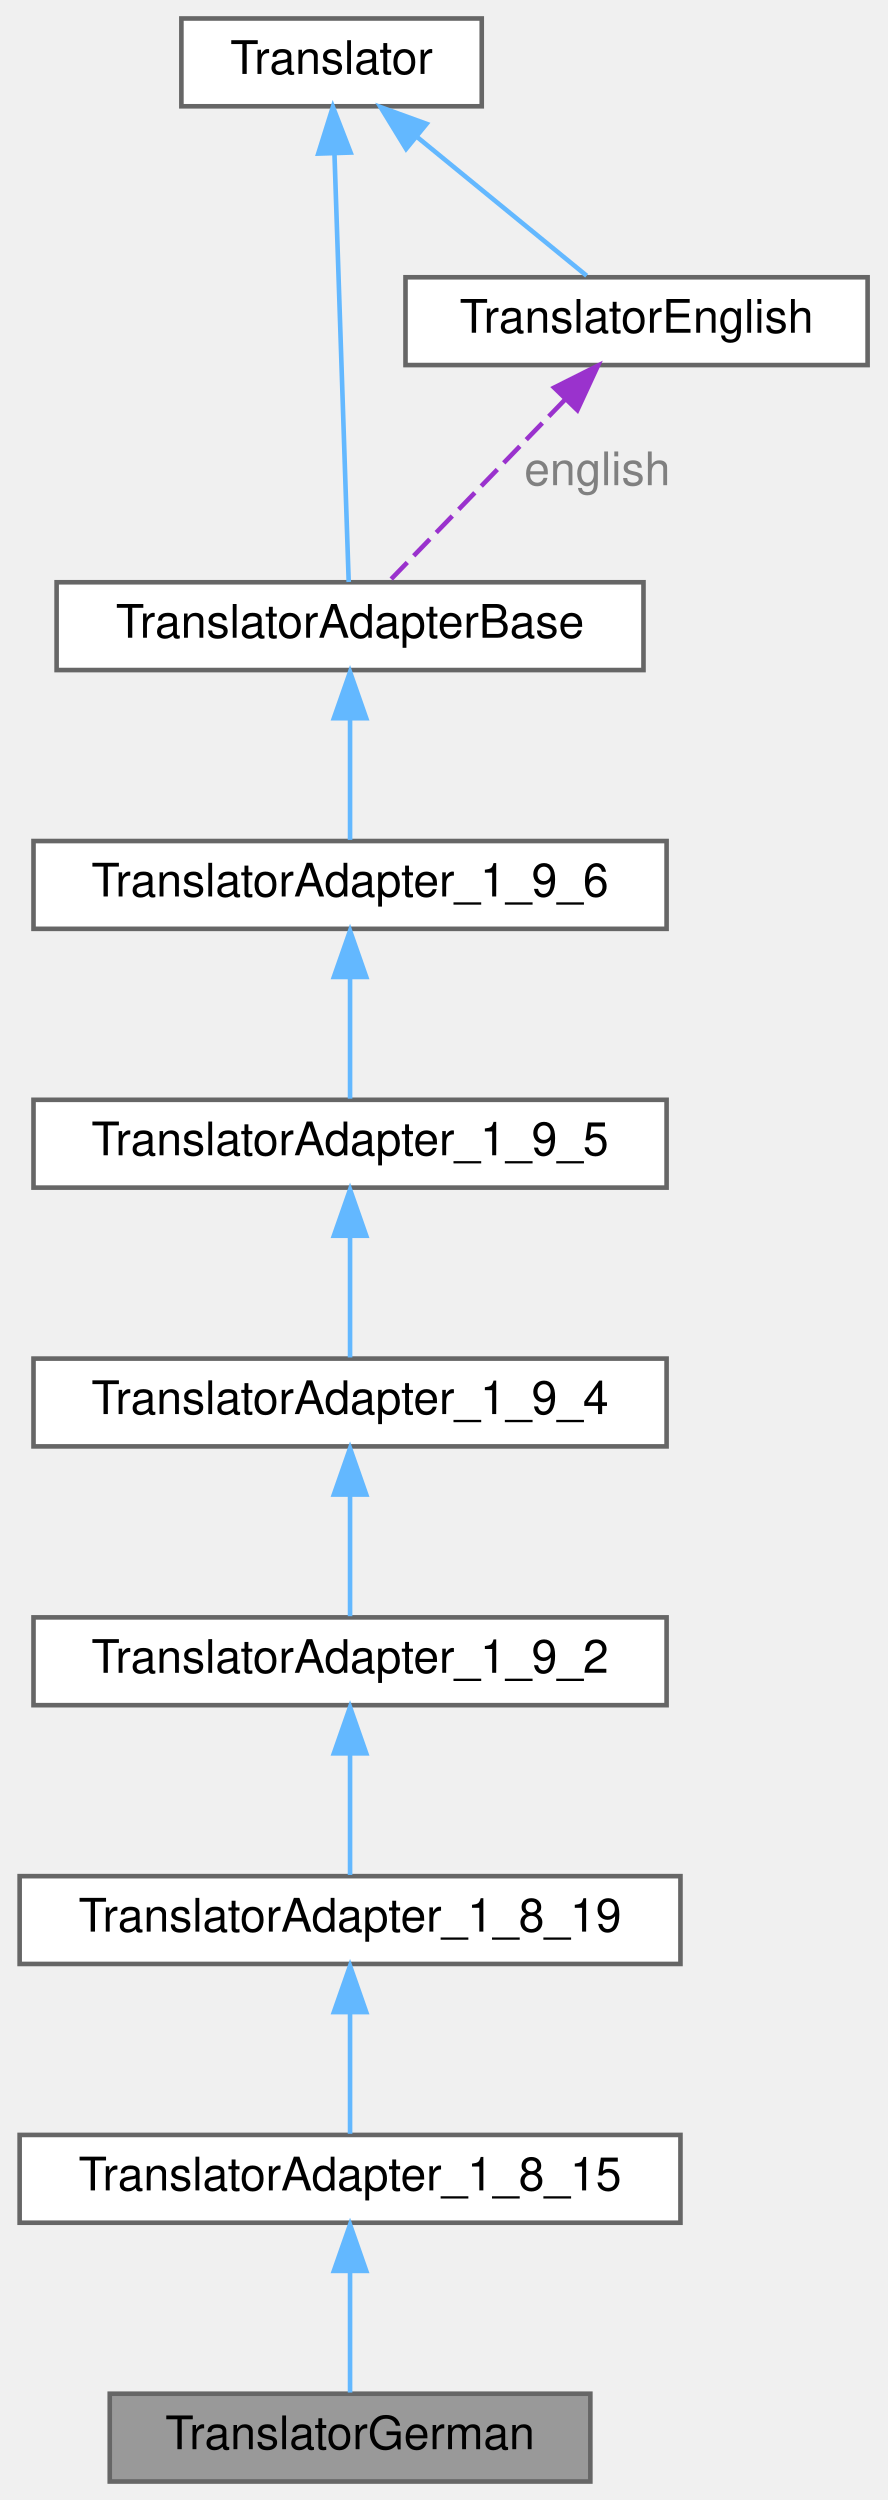
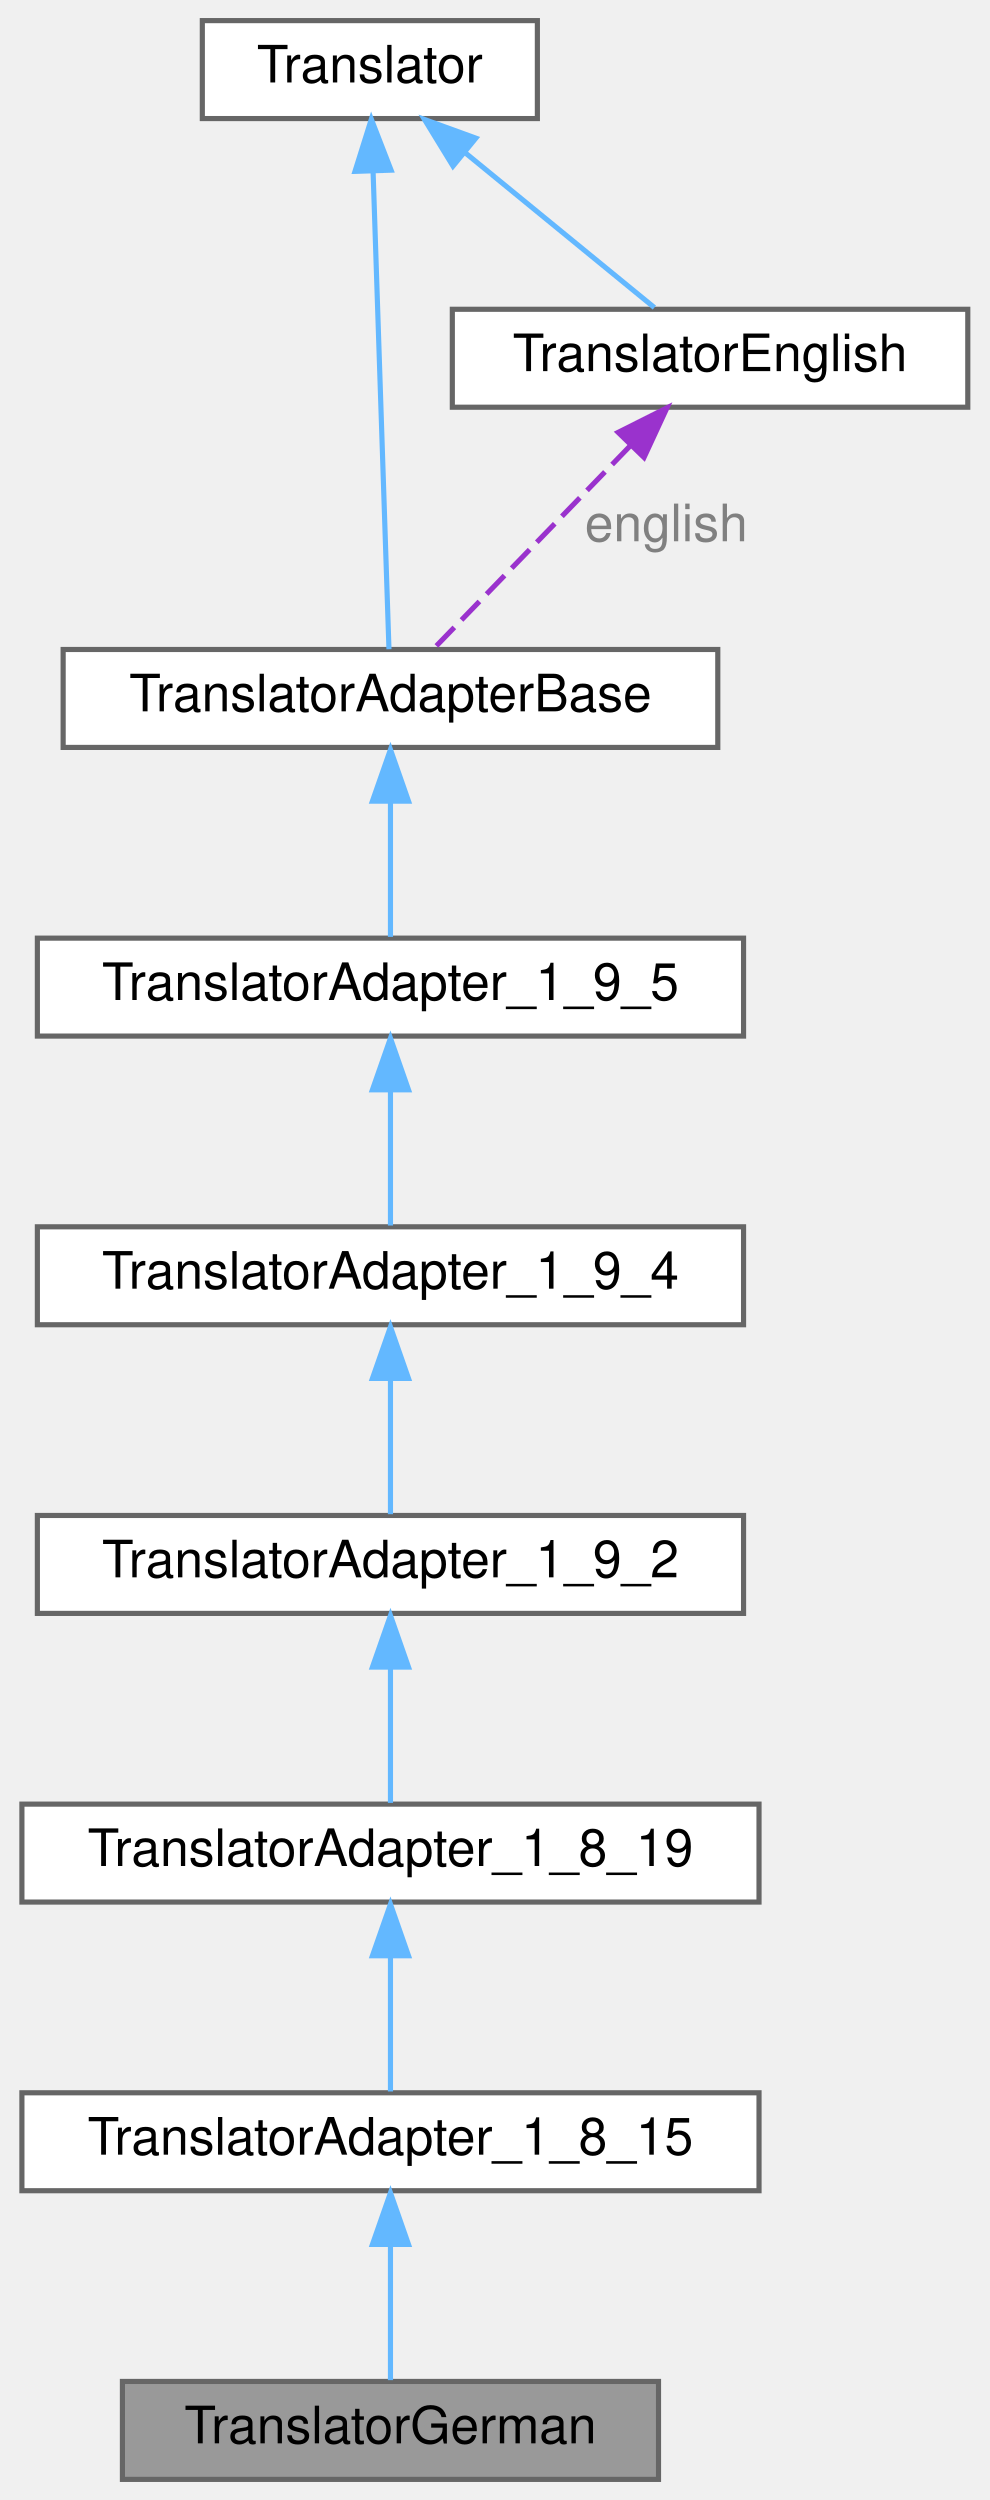
- <svg xmlns="http://www.w3.org/2000/svg" xmlns:xlink="http://www.w3.org/1999/xlink" width="192pt" height="541pt" viewBox="0.00 0.00 191.50 541.00">
-   <g id="graph0" class="graph" transform="scale(1 1) rotate(0) translate(4 537)">
+ <svg xmlns="http://www.w3.org/2000/svg" xmlns:xlink="http://www.w3.org/1999/xlink" width="192pt" height="485pt" viewBox="0.00 0.00 191.50 485.00">
+   <g id="graph0" class="graph" transform="scale(1 1) rotate(0) translate(4 481)">
    <g id="node1" class="node">
      <g id="a_node1">
        <a xlink:title=" ">
          <polygon fill="#999999" stroke="#666666" points="123.5,-19 19.5,-19 19.5,0 123.5,0 123.5,-19" />
          <text text-anchor="middle" x="71.5" y="-7" font-family="Helvetica,sans-Serif" font-size="10.00">TranslatorGerman</text>
        </a>
      </g>
    </g>
    <g id="node2" class="node">
      <g id="a_node2">
        <a xlink:href="../../d4/d2e/class_translator_adapter__1__8__15.html" target="_top" xlink:title=" ">
          <polygon fill="white" stroke="#666666" points="143,-75 0,-75 0,-56 143,-56 143,-75" />
          <text text-anchor="middle" x="71.5" y="-63" font-family="Helvetica,sans-Serif" font-size="10.00">TranslatorAdapter_1_8_15</text>
        </a>
      </g>
    </g>
    <g id="edge1" class="edge">
      <path fill="none" stroke="#63b8ff" d="M71.5,-45.3C71.5,-36.41 71.5,-26.28 71.5,-19.25" />
      <polygon fill="#63b8ff" stroke="#63b8ff" points="68,-45.58 71.5,-55.58 75,-45.58 68,-45.58" />
    </g>
    <g id="node3" class="node">
      <g id="a_node3">
        <a xlink:href="../../de/dde/class_translator_adapter__1__8__19.html" target="_top" xlink:title=" ">
          <polygon fill="white" stroke="#666666" points="143,-131 0,-131 0,-112 143,-112 143,-131" />
          <text text-anchor="middle" x="71.5" y="-119" font-family="Helvetica,sans-Serif" font-size="10.00">TranslatorAdapter_1_8_19</text>
        </a>
      </g>
    </g>
    <g id="edge2" class="edge">
      <path fill="none" stroke="#63b8ff" d="M71.5,-101.3C71.5,-92.41 71.5,-82.28 71.5,-75.25" />
      <polygon fill="#63b8ff" stroke="#63b8ff" points="68,-101.58 71.5,-111.58 75,-101.58 68,-101.58" />
    </g>
    <g id="node4" class="node">
      <g id="a_node4">
        <a xlink:href="../../d3/d2e/class_translator_adapter__1__9__2.html" target="_top" xlink:title=" ">
          <polygon fill="white" stroke="#666666" points="140,-187 3,-187 3,-168 140,-168 140,-187" />
          <text text-anchor="middle" x="71.5" y="-175" font-family="Helvetica,sans-Serif" font-size="10.00">TranslatorAdapter_1_9_2</text>
        </a>
      </g>
    </g>
    <g id="edge3" class="edge">
      <path fill="none" stroke="#63b8ff" d="M71.5,-157.3C71.5,-148.41 71.5,-138.28 71.5,-131.25" />
      <polygon fill="#63b8ff" stroke="#63b8ff" points="68,-157.58 71.5,-167.58 75,-157.58 68,-157.58" />
    </g>
    <g id="node5" class="node">
      <g id="a_node5">
        <a xlink:href="../../d0/d33/class_translator_adapter__1__9__4.html" target="_top" xlink:title=" ">
          <polygon fill="white" stroke="#666666" points="140,-243 3,-243 3,-224 140,-224 140,-243" />
          <text text-anchor="middle" x="71.5" y="-231" font-family="Helvetica,sans-Serif" font-size="10.00">TranslatorAdapter_1_9_4</text>
        </a>
      </g>
    </g>
    <g id="edge4" class="edge">
      <path fill="none" stroke="#63b8ff" d="M71.5,-213.3C71.5,-204.41 71.5,-194.28 71.5,-187.25" />
      <polygon fill="#63b8ff" stroke="#63b8ff" points="68,-213.58 71.5,-223.58 75,-213.58 68,-213.58" />
    </g>
    <g id="node6" class="node">
      <g id="a_node6">
        <a xlink:href="../../dd/dba/class_translator_adapter__1__9__5.html" target="_top" xlink:title=" ">
          <polygon fill="white" stroke="#666666" points="140,-299 3,-299 3,-280 140,-280 140,-299" />
          <text text-anchor="middle" x="71.5" y="-287" font-family="Helvetica,sans-Serif" font-size="10.00">TranslatorAdapter_1_9_5</text>
        </a>
      </g>
    </g>
    <g id="edge5" class="edge">
      <path fill="none" stroke="#63b8ff" d="M71.5,-269.3C71.5,-260.41 71.5,-250.28 71.5,-243.25" />
      <polygon fill="#63b8ff" stroke="#63b8ff" points="68,-269.58 71.5,-279.58 75,-269.58 68,-269.58" />
    </g>
    <g id="node7" class="node">
      <g id="a_node7">
-         <a xlink:href="../../db/d71/class_translator_adapter__1__9__6.html" target="_top" xlink:title=" ">
-           <polygon fill="white" stroke="#666666" points="140,-355 3,-355 3,-336 140,-336 140,-355" />
-           <text text-anchor="middle" x="71.5" y="-343" font-family="Helvetica,sans-Serif" font-size="10.00">TranslatorAdapter_1_9_6</text>
+         <a xlink:href="../../db/d6c/class_translator_adapter_base.html" target="_top" xlink:title="Base of the translator adapter tree.">
+           <polygon fill="white" stroke="#666666" points="135,-355 8,-355 8,-336 135,-336 135,-355" />
+           <text text-anchor="middle" x="71.5" y="-343" font-family="Helvetica,sans-Serif" font-size="10.00">TranslatorAdapterBase</text>
        </a>
      </g>
    </g>
    <g id="edge6" class="edge">
      <path fill="none" stroke="#63b8ff" d="M71.5,-325.3C71.5,-316.41 71.5,-306.28 71.5,-299.25" />
      <polygon fill="#63b8ff" stroke="#63b8ff" points="68,-325.58 71.5,-335.58 75,-325.58 68,-325.58" />
    </g>
    <g id="node8" class="node">
      <g id="a_node8">
-         <a xlink:href="../../db/d6c/class_translator_adapter_base.html" target="_top" xlink:title="Base of the translator adapter tree.">
-           <polygon fill="white" stroke="#666666" points="135,-411 8,-411 8,-392 135,-392 135,-411" />
-           <text text-anchor="middle" x="71.5" y="-399" font-family="Helvetica,sans-Serif" font-size="10.00">TranslatorAdapterBase</text>
+         <a xlink:href="../../d8/dfb/class_translator.html" target="_top" xlink:title="Abstract base class for all translatable text fragments.">
+           <polygon fill="white" stroke="#666666" points="100,-477 35,-477 35,-458 100,-458 100,-477" />
+           <text text-anchor="middle" x="67.5" y="-465" font-family="Helvetica,sans-Serif" font-size="10.00">Translator</text>
        </a>
      </g>
    </g>
    <g id="edge7" class="edge">
-       <path fill="none" stroke="#63b8ff" d="M71.5,-381.3C71.5,-372.41 71.5,-362.28 71.5,-355.25" />
-       <polygon fill="#63b8ff" stroke="#63b8ff" points="68,-381.58 71.5,-391.58 75,-381.58 68,-381.58" />
+       <path fill="none" stroke="#63b8ff" d="M68.13,-447.65C69.01,-421.22 70.57,-374.26 71.21,-355.05" />
+       <polygon fill="#63b8ff" stroke="#63b8ff" points="64.62,-447.76 67.79,-457.87 71.62,-447.99 64.62,-447.76" />
    </g>
    <g id="node9" class="node">
      <g id="a_node9">
-         <a xlink:href="../../d8/dfb/class_translator.html" target="_top" xlink:title="Abstract base class for all translatable text fragments.">
-           <polygon fill="white" stroke="#666666" points="100,-533 35,-533 35,-514 100,-514 100,-533" />
-           <text text-anchor="middle" x="67.5" y="-521" font-family="Helvetica,sans-Serif" font-size="10.00">Translator</text>
+         <a xlink:href="../../d6/d78/class_translator_english.html" target="_top" xlink:title=" ">
+           <polygon fill="white" stroke="#666666" points="183.5,-421 83.5,-421 83.5,-402 183.5,-402 183.5,-421" />
+           <text text-anchor="middle" x="133.5" y="-409" font-family="Helvetica,sans-Serif" font-size="10.00">TranslatorEnglish</text>
        </a>
      </g>
    </g>
+     <g id="edge9" class="edge">
+       <path fill="none" stroke="#63b8ff" d="M86.05,-451.32C97.88,-441.65 112.79,-429.45 122.7,-421.33" />
+       <polygon fill="#63b8ff" stroke="#63b8ff" points="83.63,-448.78 78.1,-457.82 88.06,-454.2 83.63,-448.78" />
+     </g>
    <g id="edge8" class="edge">
-       <path fill="none" stroke="#63b8ff" d="M68.13,-503.65C69.01,-477.22 70.57,-430.26 71.21,-411.05" />
-       <polygon fill="#63b8ff" stroke="#63b8ff" points="64.62,-503.76 67.79,-513.87 71.62,-503.99 64.62,-503.76" />
-     </g>
-     <g id="node10" class="node">
-       <g id="a_node10">
-         <a xlink:href="../../d6/d78/class_translator_english.html" target="_top" xlink:title=" ">
-           <polygon fill="white" stroke="#666666" points="183.5,-477 83.5,-477 83.5,-458 183.5,-458 183.5,-477" />
-           <text text-anchor="middle" x="133.5" y="-465" font-family="Helvetica,sans-Serif" font-size="10.00">TranslatorEnglish</text>
-         </a>
-       </g>
-     </g>
-     <g id="edge10" class="edge">
-       <path fill="none" stroke="#63b8ff" d="M86.05,-507.32C97.88,-497.65 112.79,-485.45 122.7,-477.33" />
-       <polygon fill="#63b8ff" stroke="#63b8ff" points="83.63,-504.78 78.1,-513.82 88.06,-510.2 83.63,-504.78" />
-     </g>
-     <g id="edge9" class="edge">
-       <path fill="none" stroke="#9a32cd" stroke-dasharray="5,2" d="M117.98,-450.48C106.01,-438.12 89.9,-421.49 80.13,-411.41" />
-       <polygon fill="#9a32cd" stroke="#9a32cd" points="115.67,-453.12 125.14,-457.87 120.69,-448.25 115.67,-453.12" />
-       <text text-anchor="middle" x="125" y="-432" font-family="Helvetica,sans-Serif" font-size="10.00" fill="grey"> english</text>
+       <path fill="none" stroke="#9a32cd" stroke-dasharray="5,2" d="M117.98,-394.48C106.01,-382.12 89.9,-365.49 80.13,-355.41" />
+       <polygon fill="#9a32cd" stroke="#9a32cd" points="115.67,-397.12 125.14,-401.87 120.69,-392.25 115.67,-397.12" />
+       <text text-anchor="middle" x="125" y="-376" font-family="Helvetica,sans-Serif" font-size="10.00" fill="grey"> english</text>
    </g>
  </g>
</svg>
